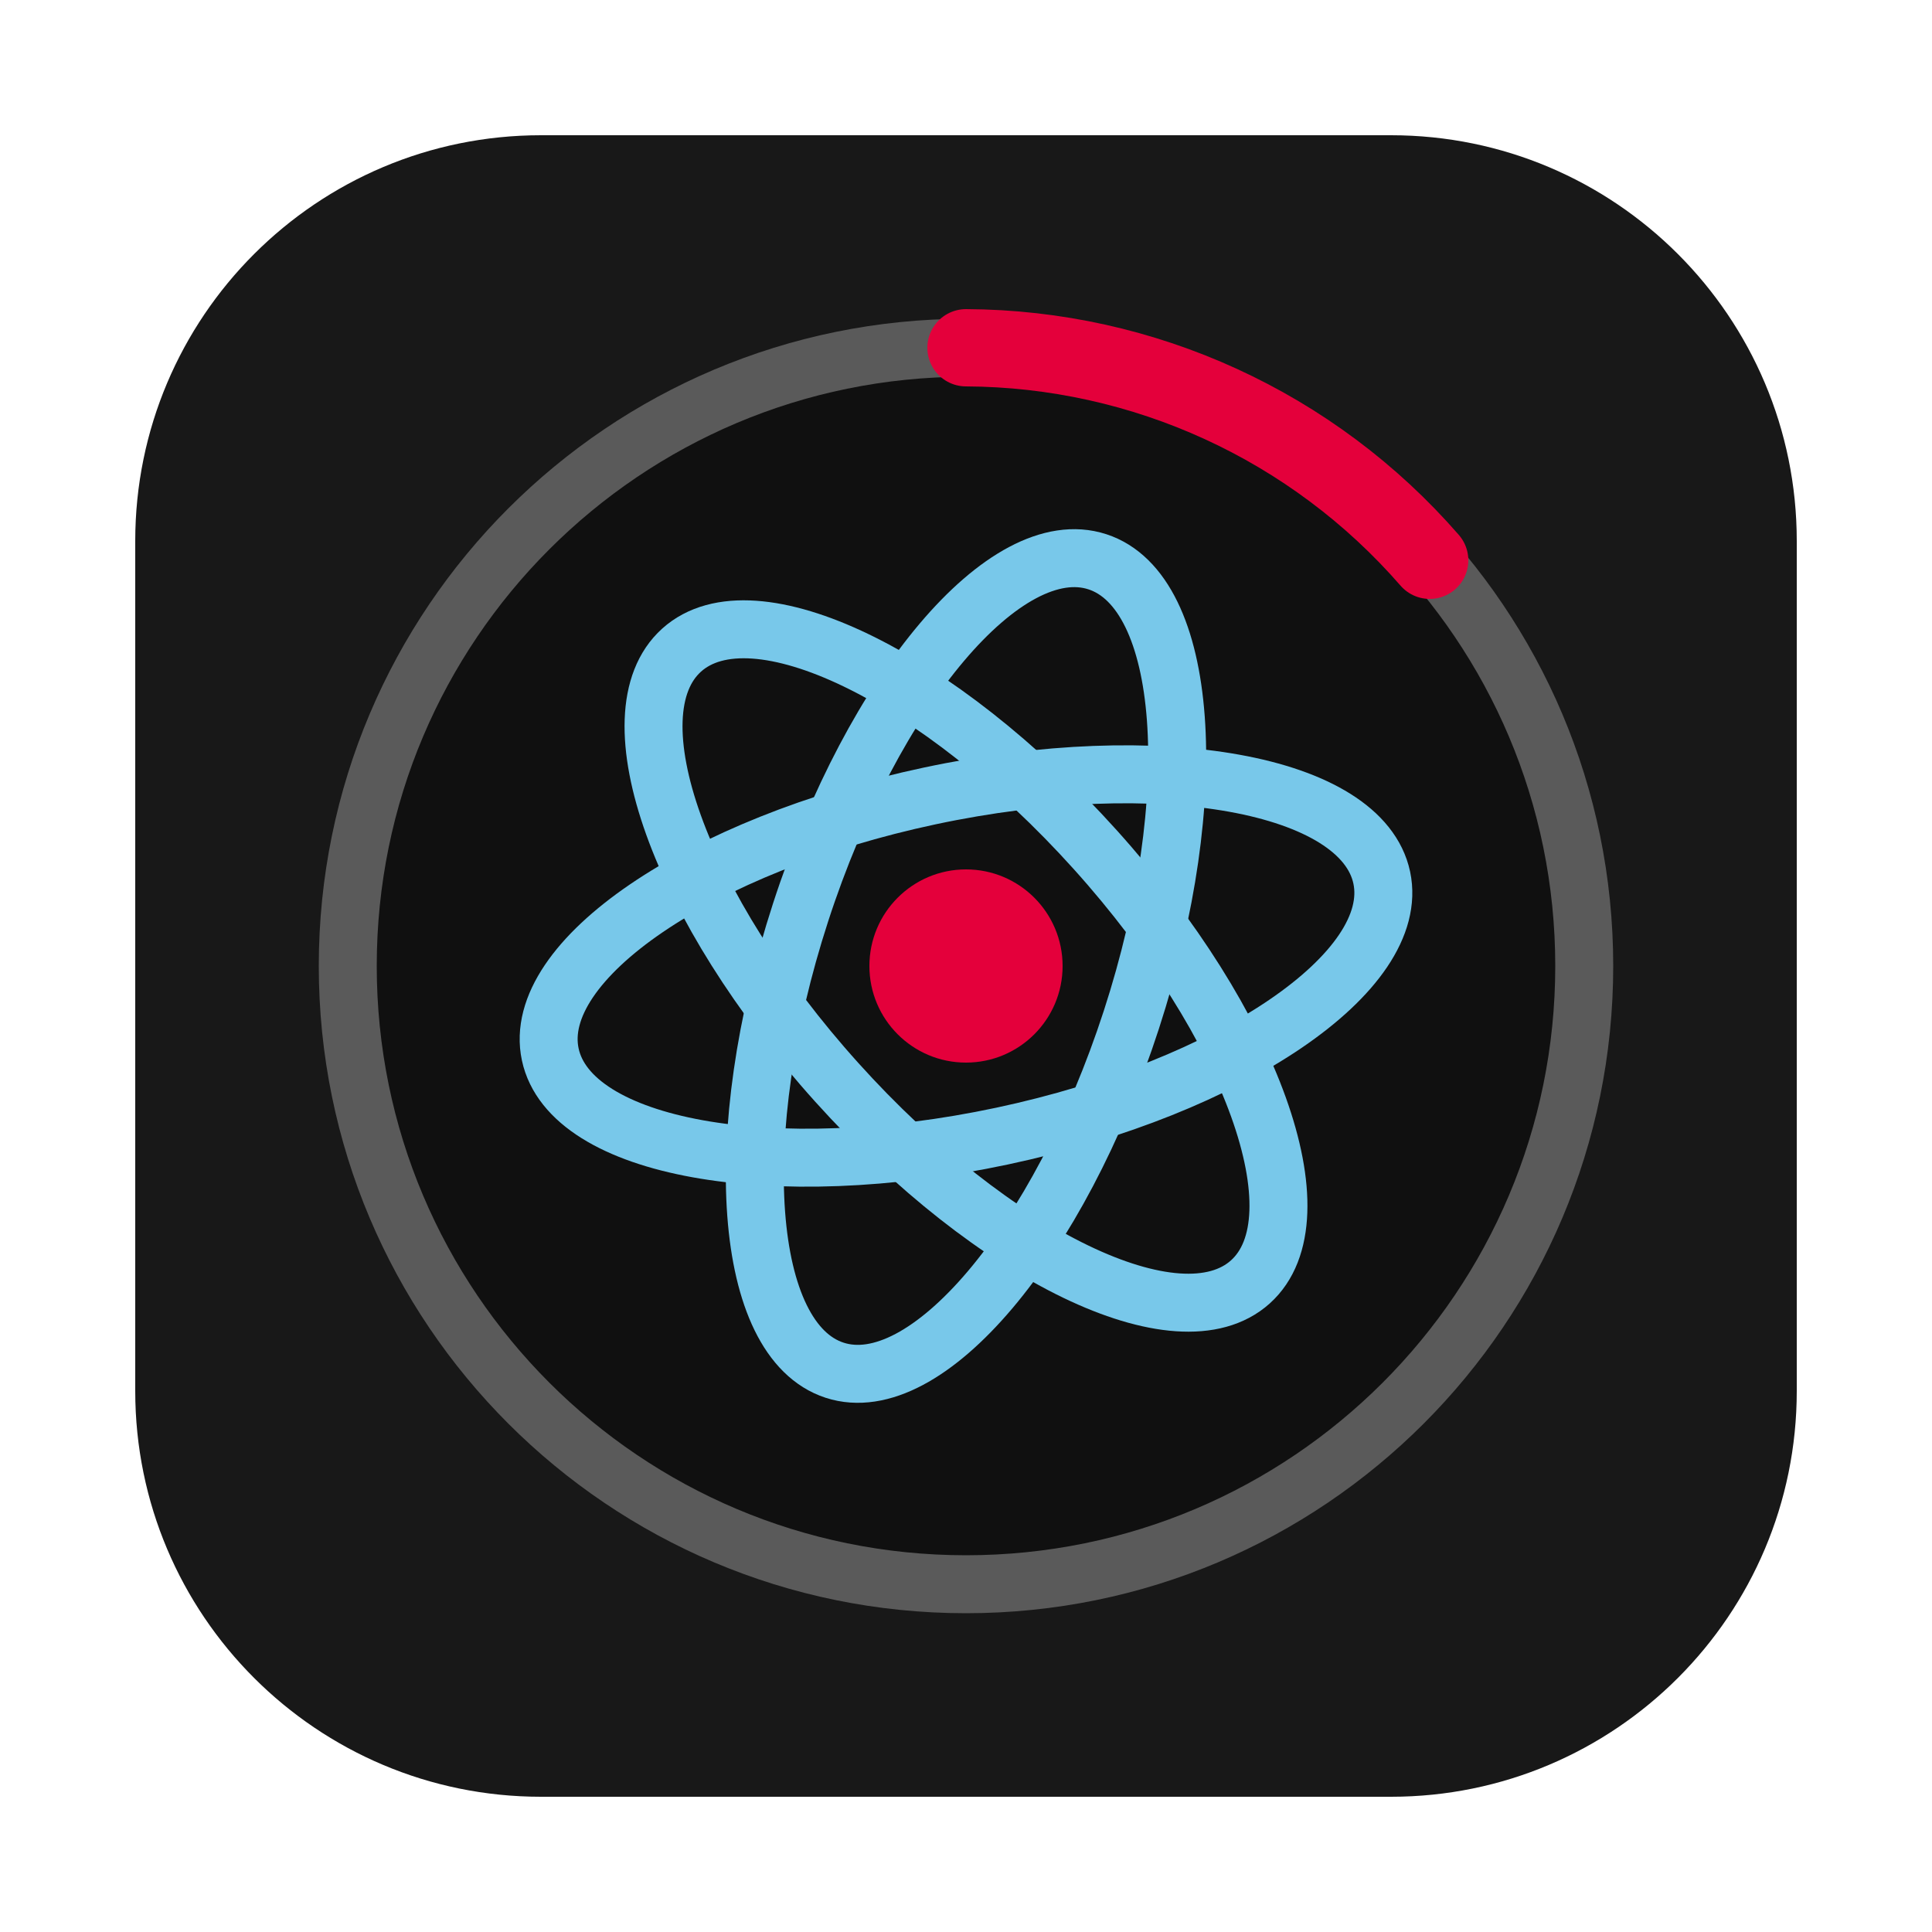
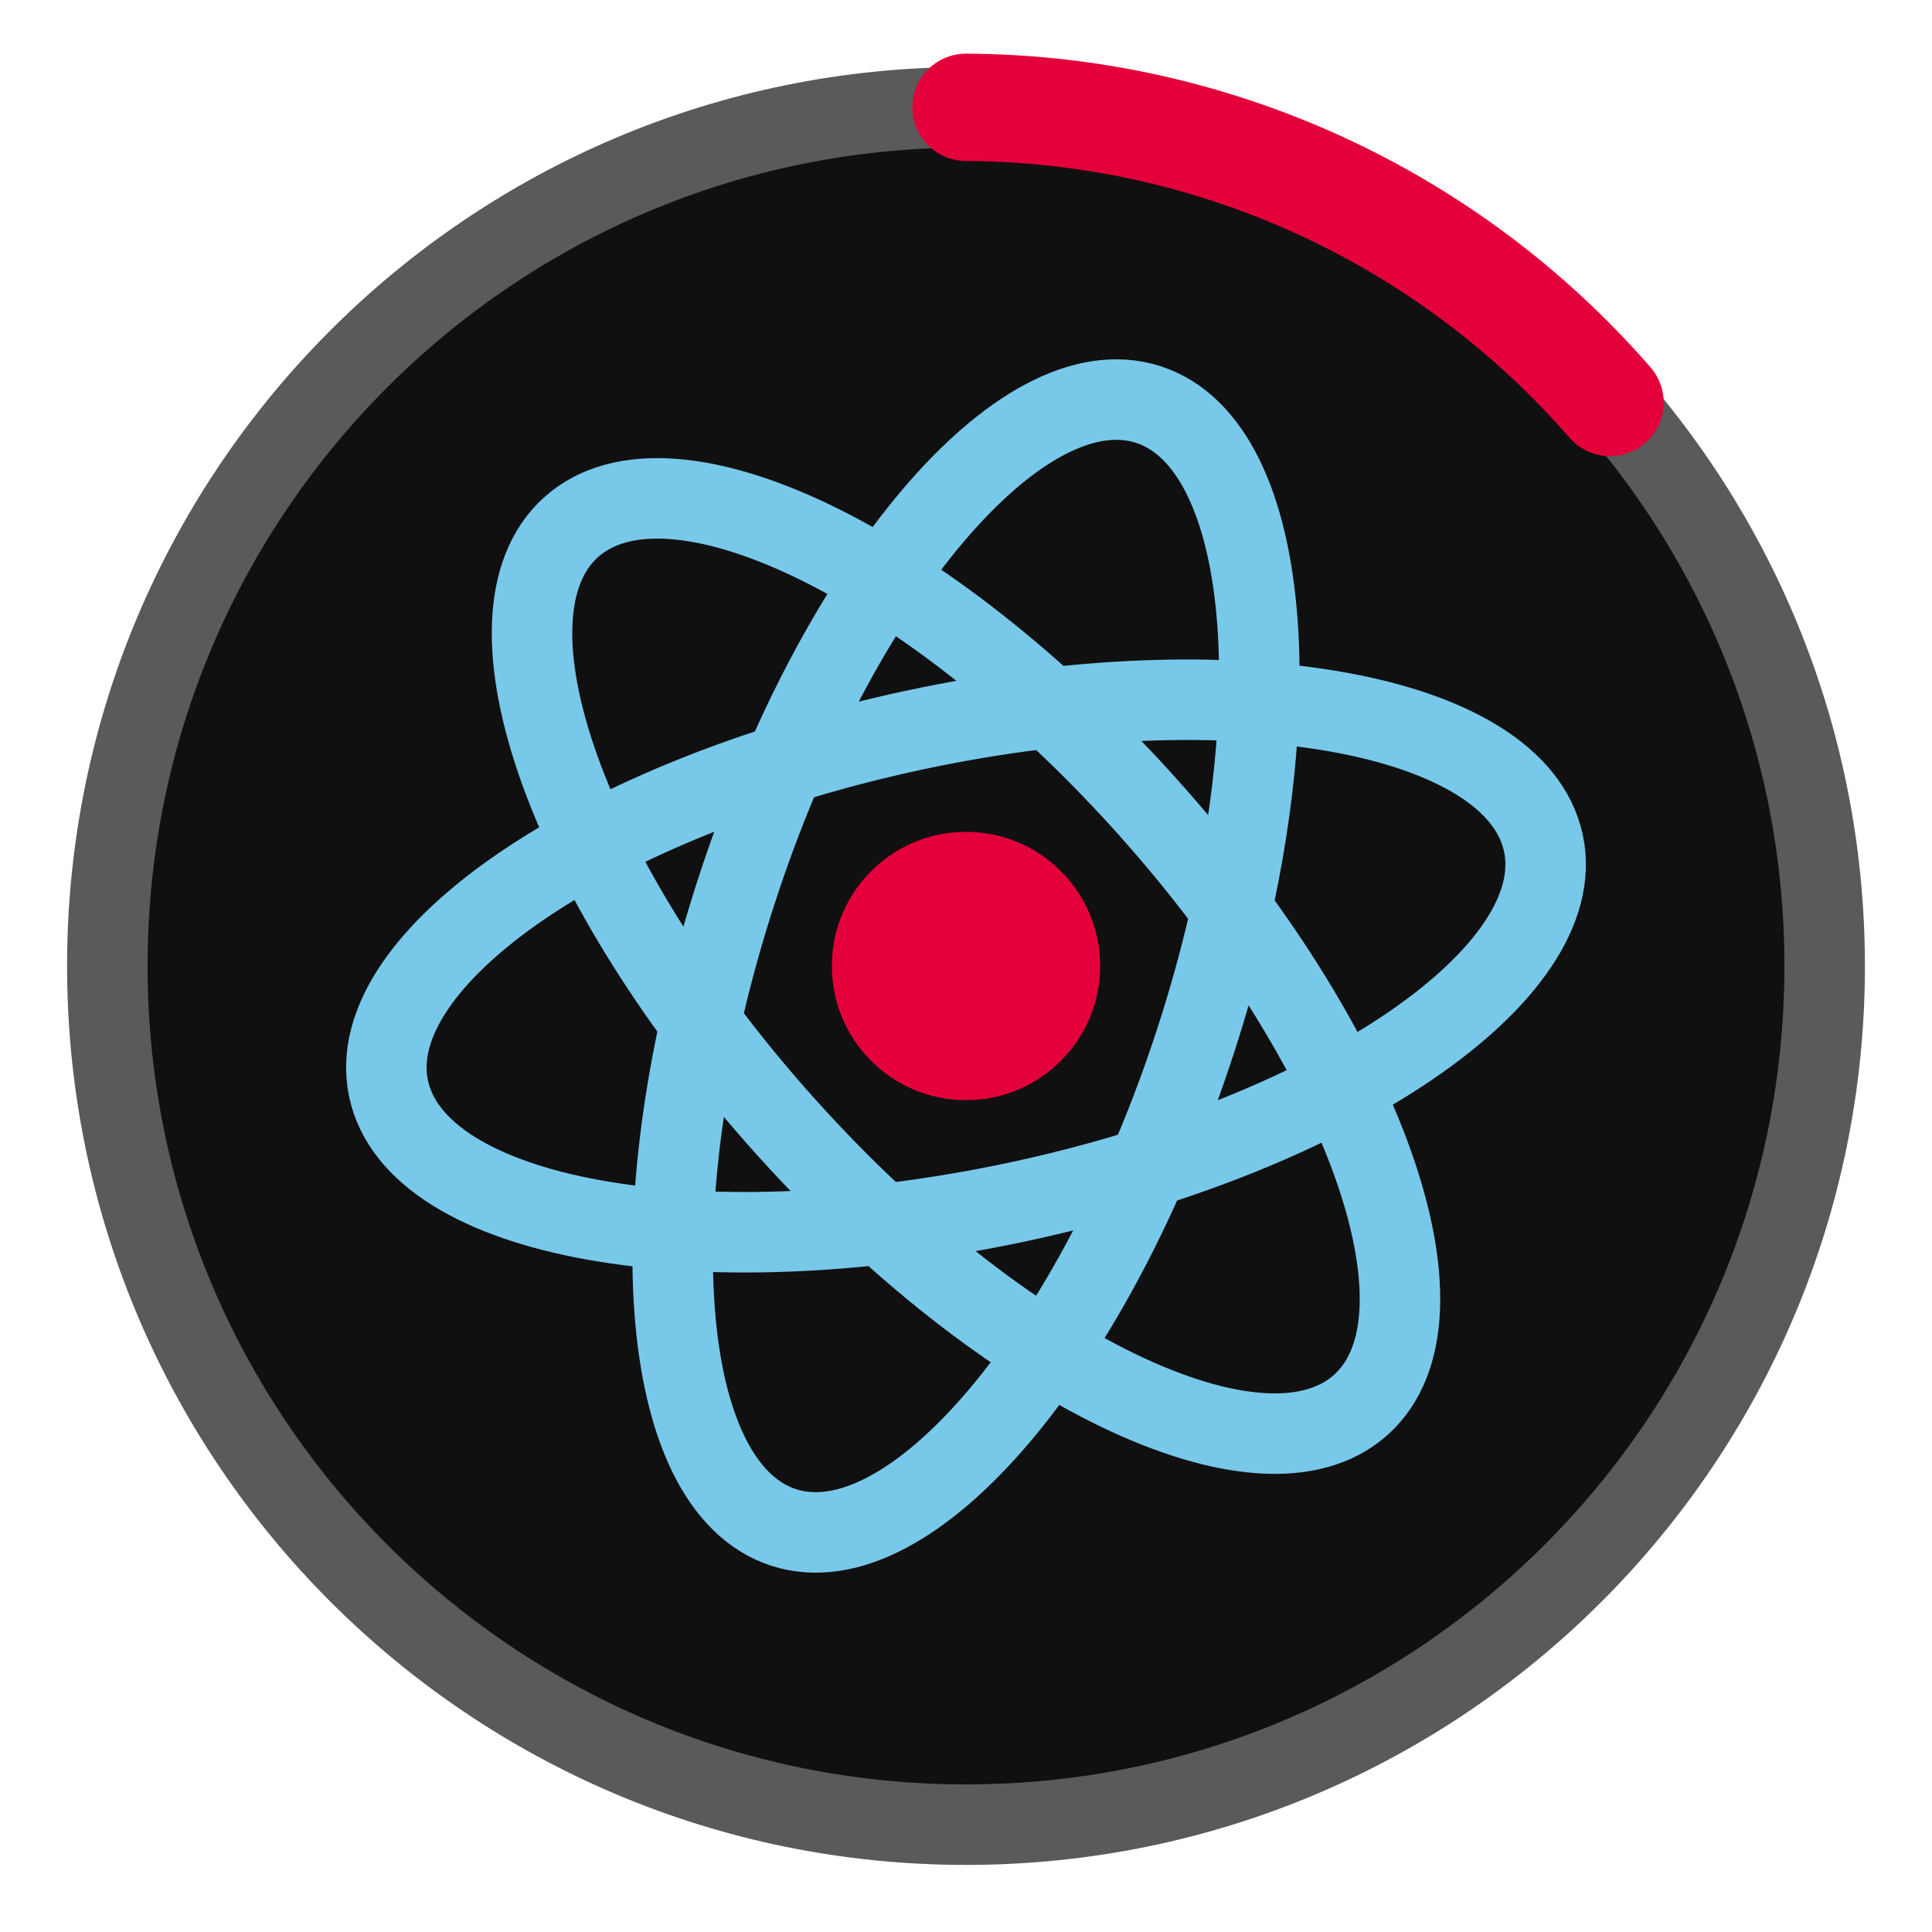
- <svg xmlns="http://www.w3.org/2000/svg" viewBox="0 0 100 100">
-   <rect x="7" y="7" width="86" height="86" rx="21" fill="#181818" />
+ <svg xmlns="http://www.w3.org/2000/svg" viewBox="14 14 72 72">
  <circle cx="50" cy="50" r="32" fill="#101010" stroke="#5a5a5a" stroke-width="3" />
  <path d="M50 18a32 32 0 0 1 24 11" fill="none" stroke="#e4003b" stroke-width="4" stroke-linecap="round" />
  <g fill="none" stroke="#78c8ea" stroke-width="3" transform="rotate(-12 50 50)">
    <ellipse cx="50" cy="50" rx="22" ry="9" />
    <ellipse cx="50" cy="50" rx="22" ry="9" transform="rotate(60 50 50)" />
    <ellipse cx="50" cy="50" rx="22" ry="9" transform="rotate(120 50 50)" />
  </g>
  <circle cx="50" cy="50" r="5" fill="#e4003b" />
</svg>
